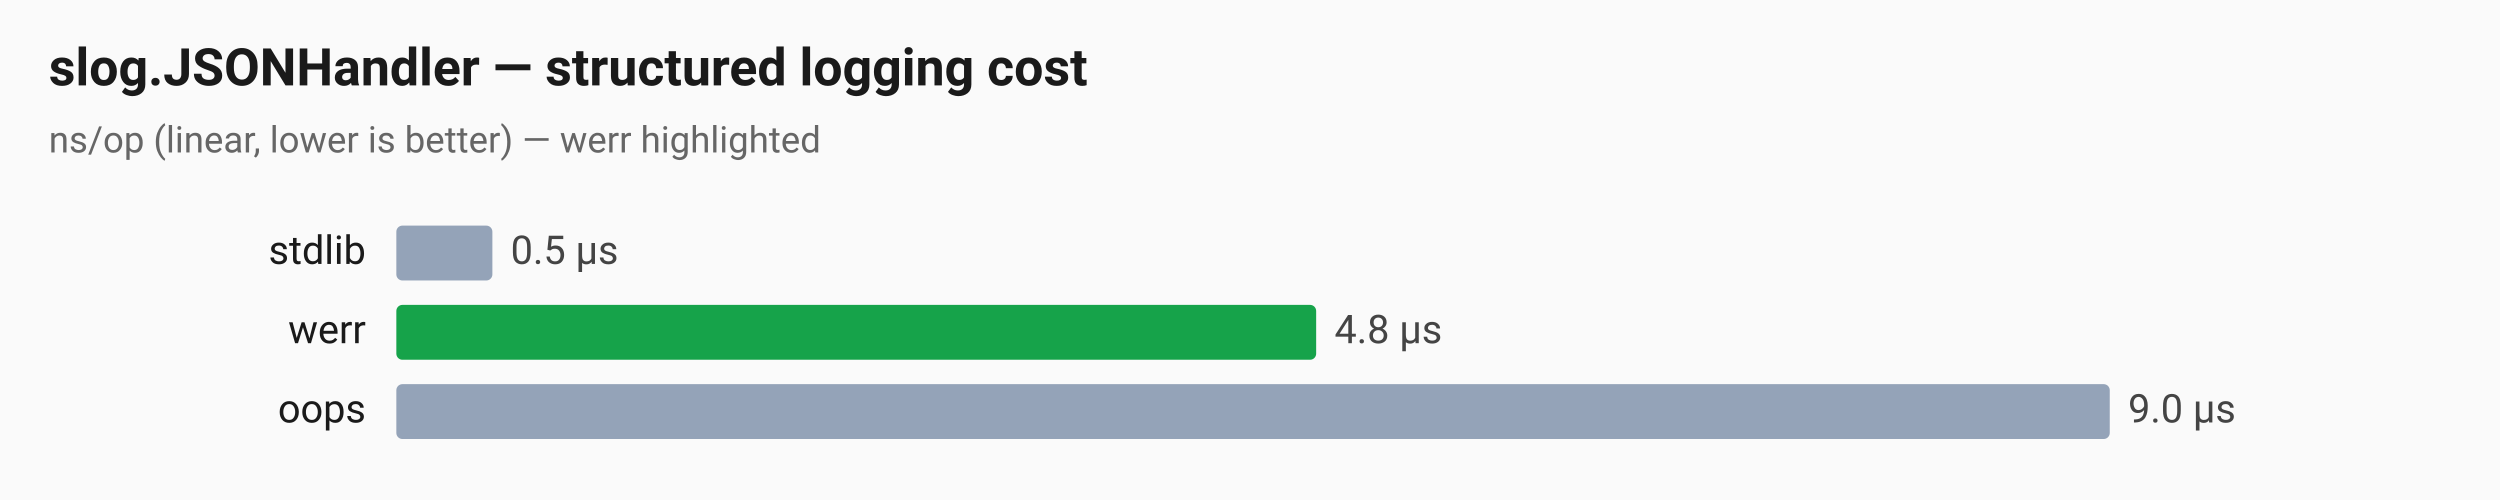
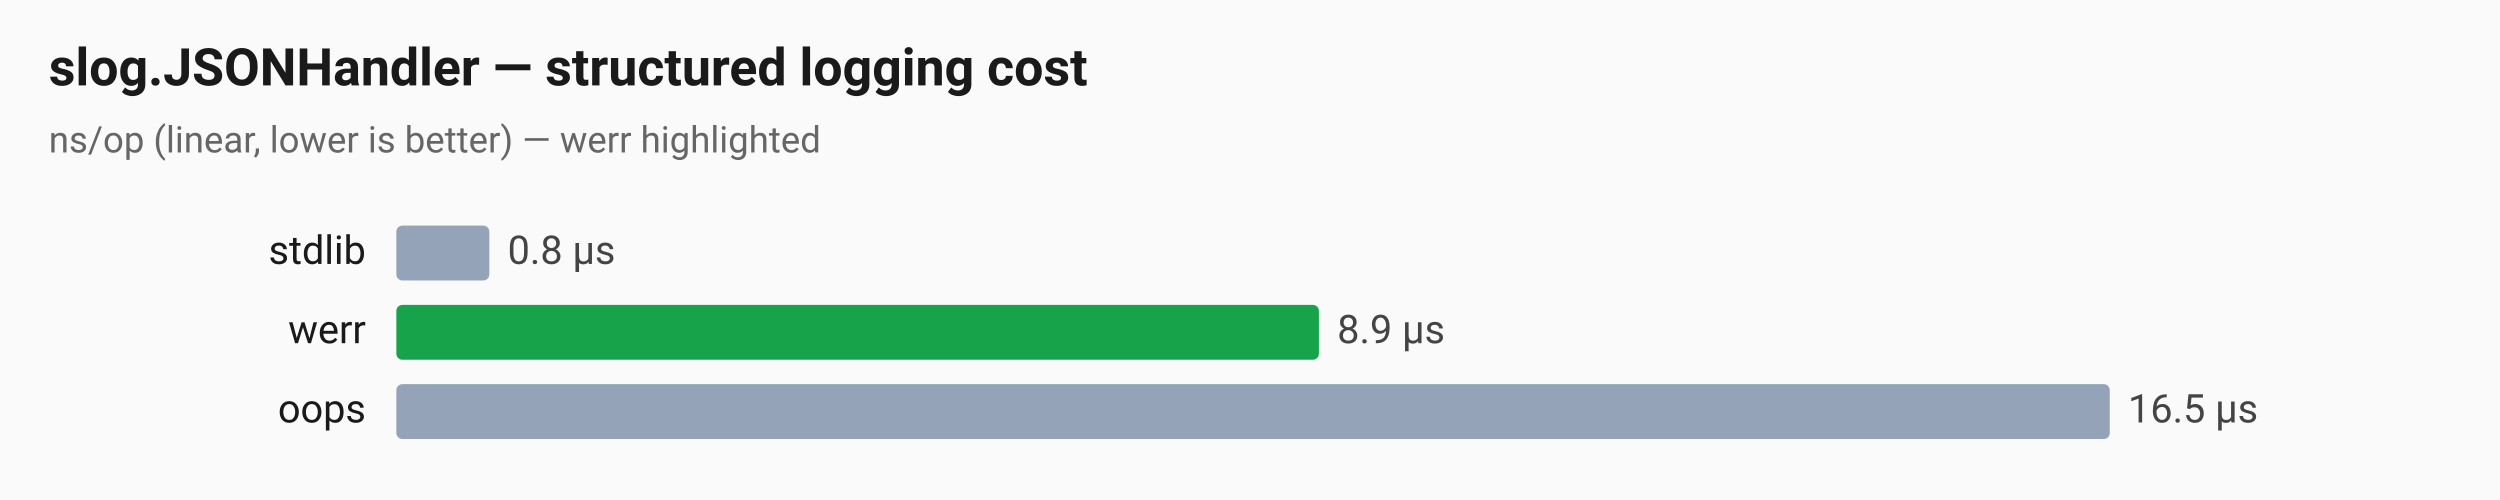
<svg xmlns="http://www.w3.org/2000/svg" width="820" height="164" font-family="-apple-system,BlinkMacSystemFont,Segoe UI,Roboto,sans-serif" font-size="13" fill="#1a1a1a">
  <defs>
    <pattern id="ovf-slog" patternUnits="userSpaceOnUse" width="8" height="8" patternTransform="rotate(45)">
      <rect width="8" height="8" fill="#e5e7eb" />
      <line x1="0" y1="0" x2="0" y2="8" stroke="#d1d5db" stroke-width="3" />
    </pattern>
  </defs>
  <rect width="820" height="164" fill="#fafafa" />
  <text x="16" y="28" font-size="17" font-weight="700">slog.JSONHandler — structured logging cost</text>
  <text x="16" y="50" font-size="12" fill="#666">ns/op (linear, lower is better) — werr highlighted</text>
  <text x="120" y="83" text-anchor="end" dominant-baseline="middle">stdlib</text>
-   <rect x="130" y="74" width="31.5" height="18" fill="#94a3b8" rx="2" />
-   <text x="167.5" y="83" dominant-baseline="middle" fill="#444">0.5 µs</text>
+   <rect x="130" y="74" width="30.5" height="18" fill="#94a3b8" rx="2" />
+   <text x="166.5" y="83" dominant-baseline="middle" fill="#444">0.8 µs</text>
  <text x="120" y="109" text-anchor="end" dominant-baseline="middle">werr</text>
-   <rect x="130" y="100" width="301.7" height="18" fill="#16a34a" rx="2" />
-   <text x="437.7" y="109" dominant-baseline="middle" fill="#444">4.8 µs</text>
+   <rect x="130" y="100" width="302.6" height="18" fill="#16a34a" rx="2" />
+   <text x="438.6" y="109" dominant-baseline="middle" fill="#444">8.9 µs</text>
  <text x="120" y="135" text-anchor="end" dominant-baseline="middle">oops</text>
  <rect x="130" y="126" width="562.0" height="18" fill="#94a3b8" rx="2" />
-   <text x="698.0" y="135" dominant-baseline="middle" fill="#444">9.0 µs</text>
+   <text x="698.0" y="135" dominant-baseline="middle" fill="#444">16.5 µs</text>
</svg>
